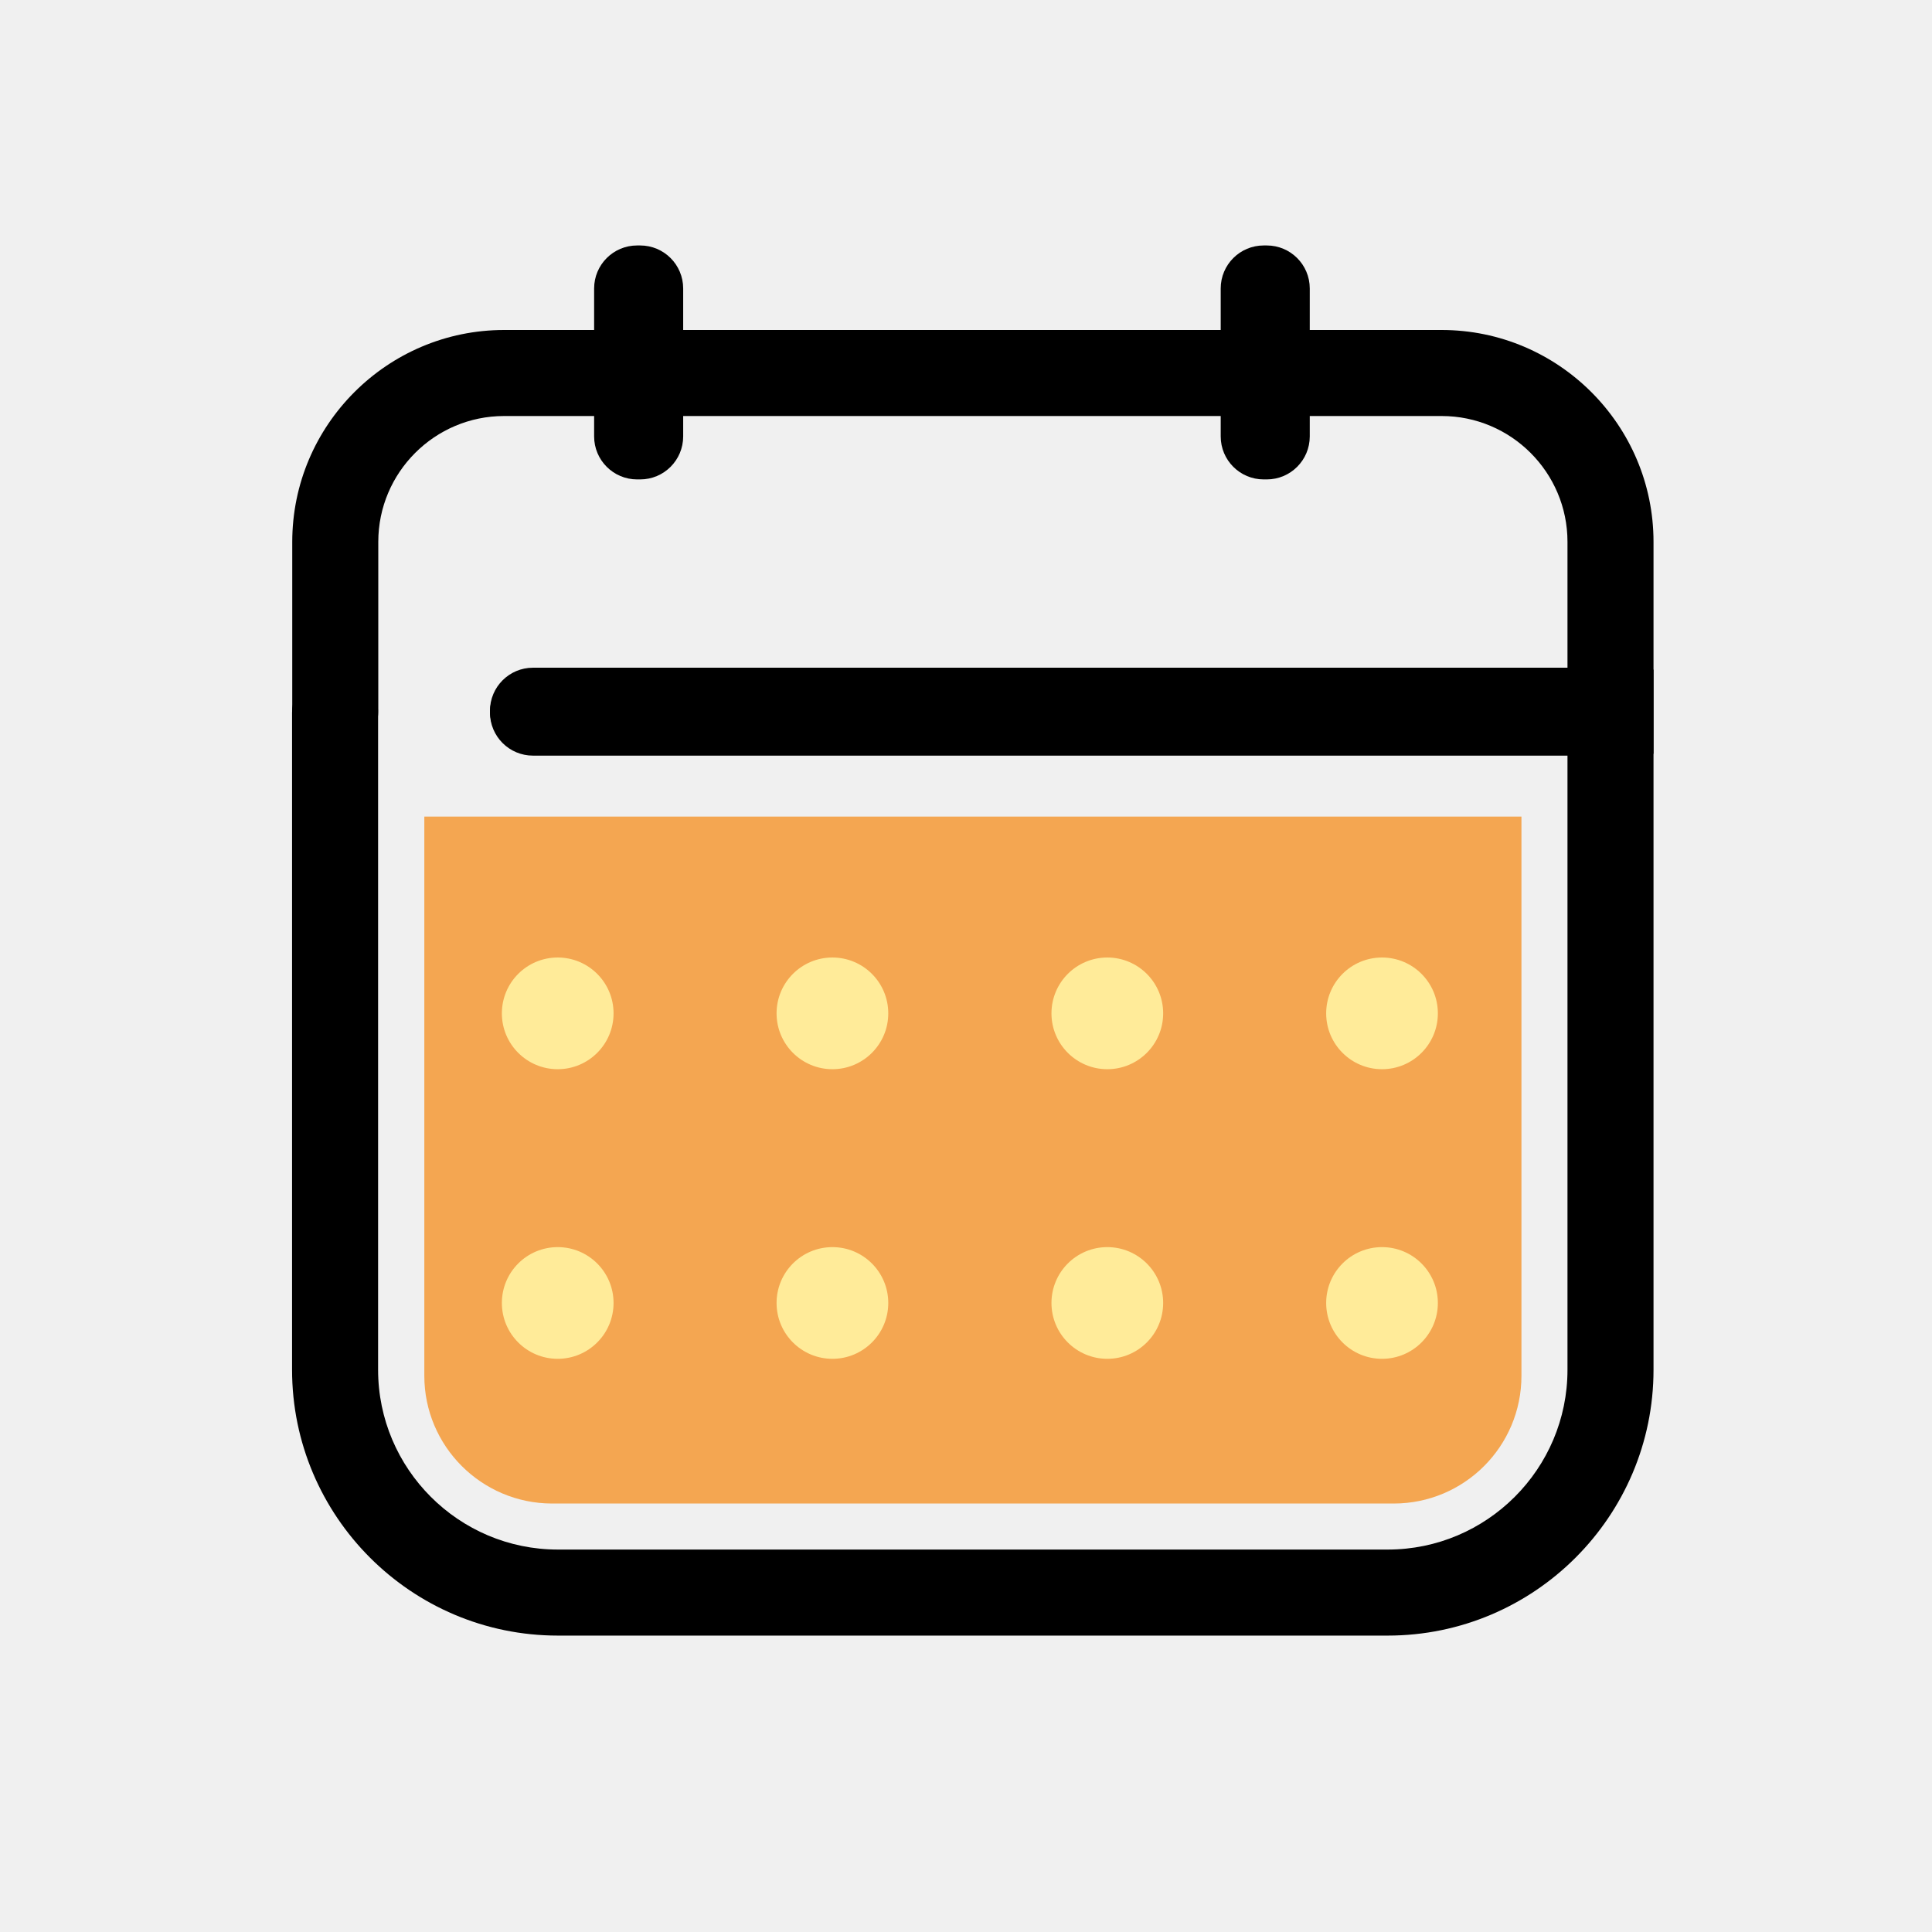
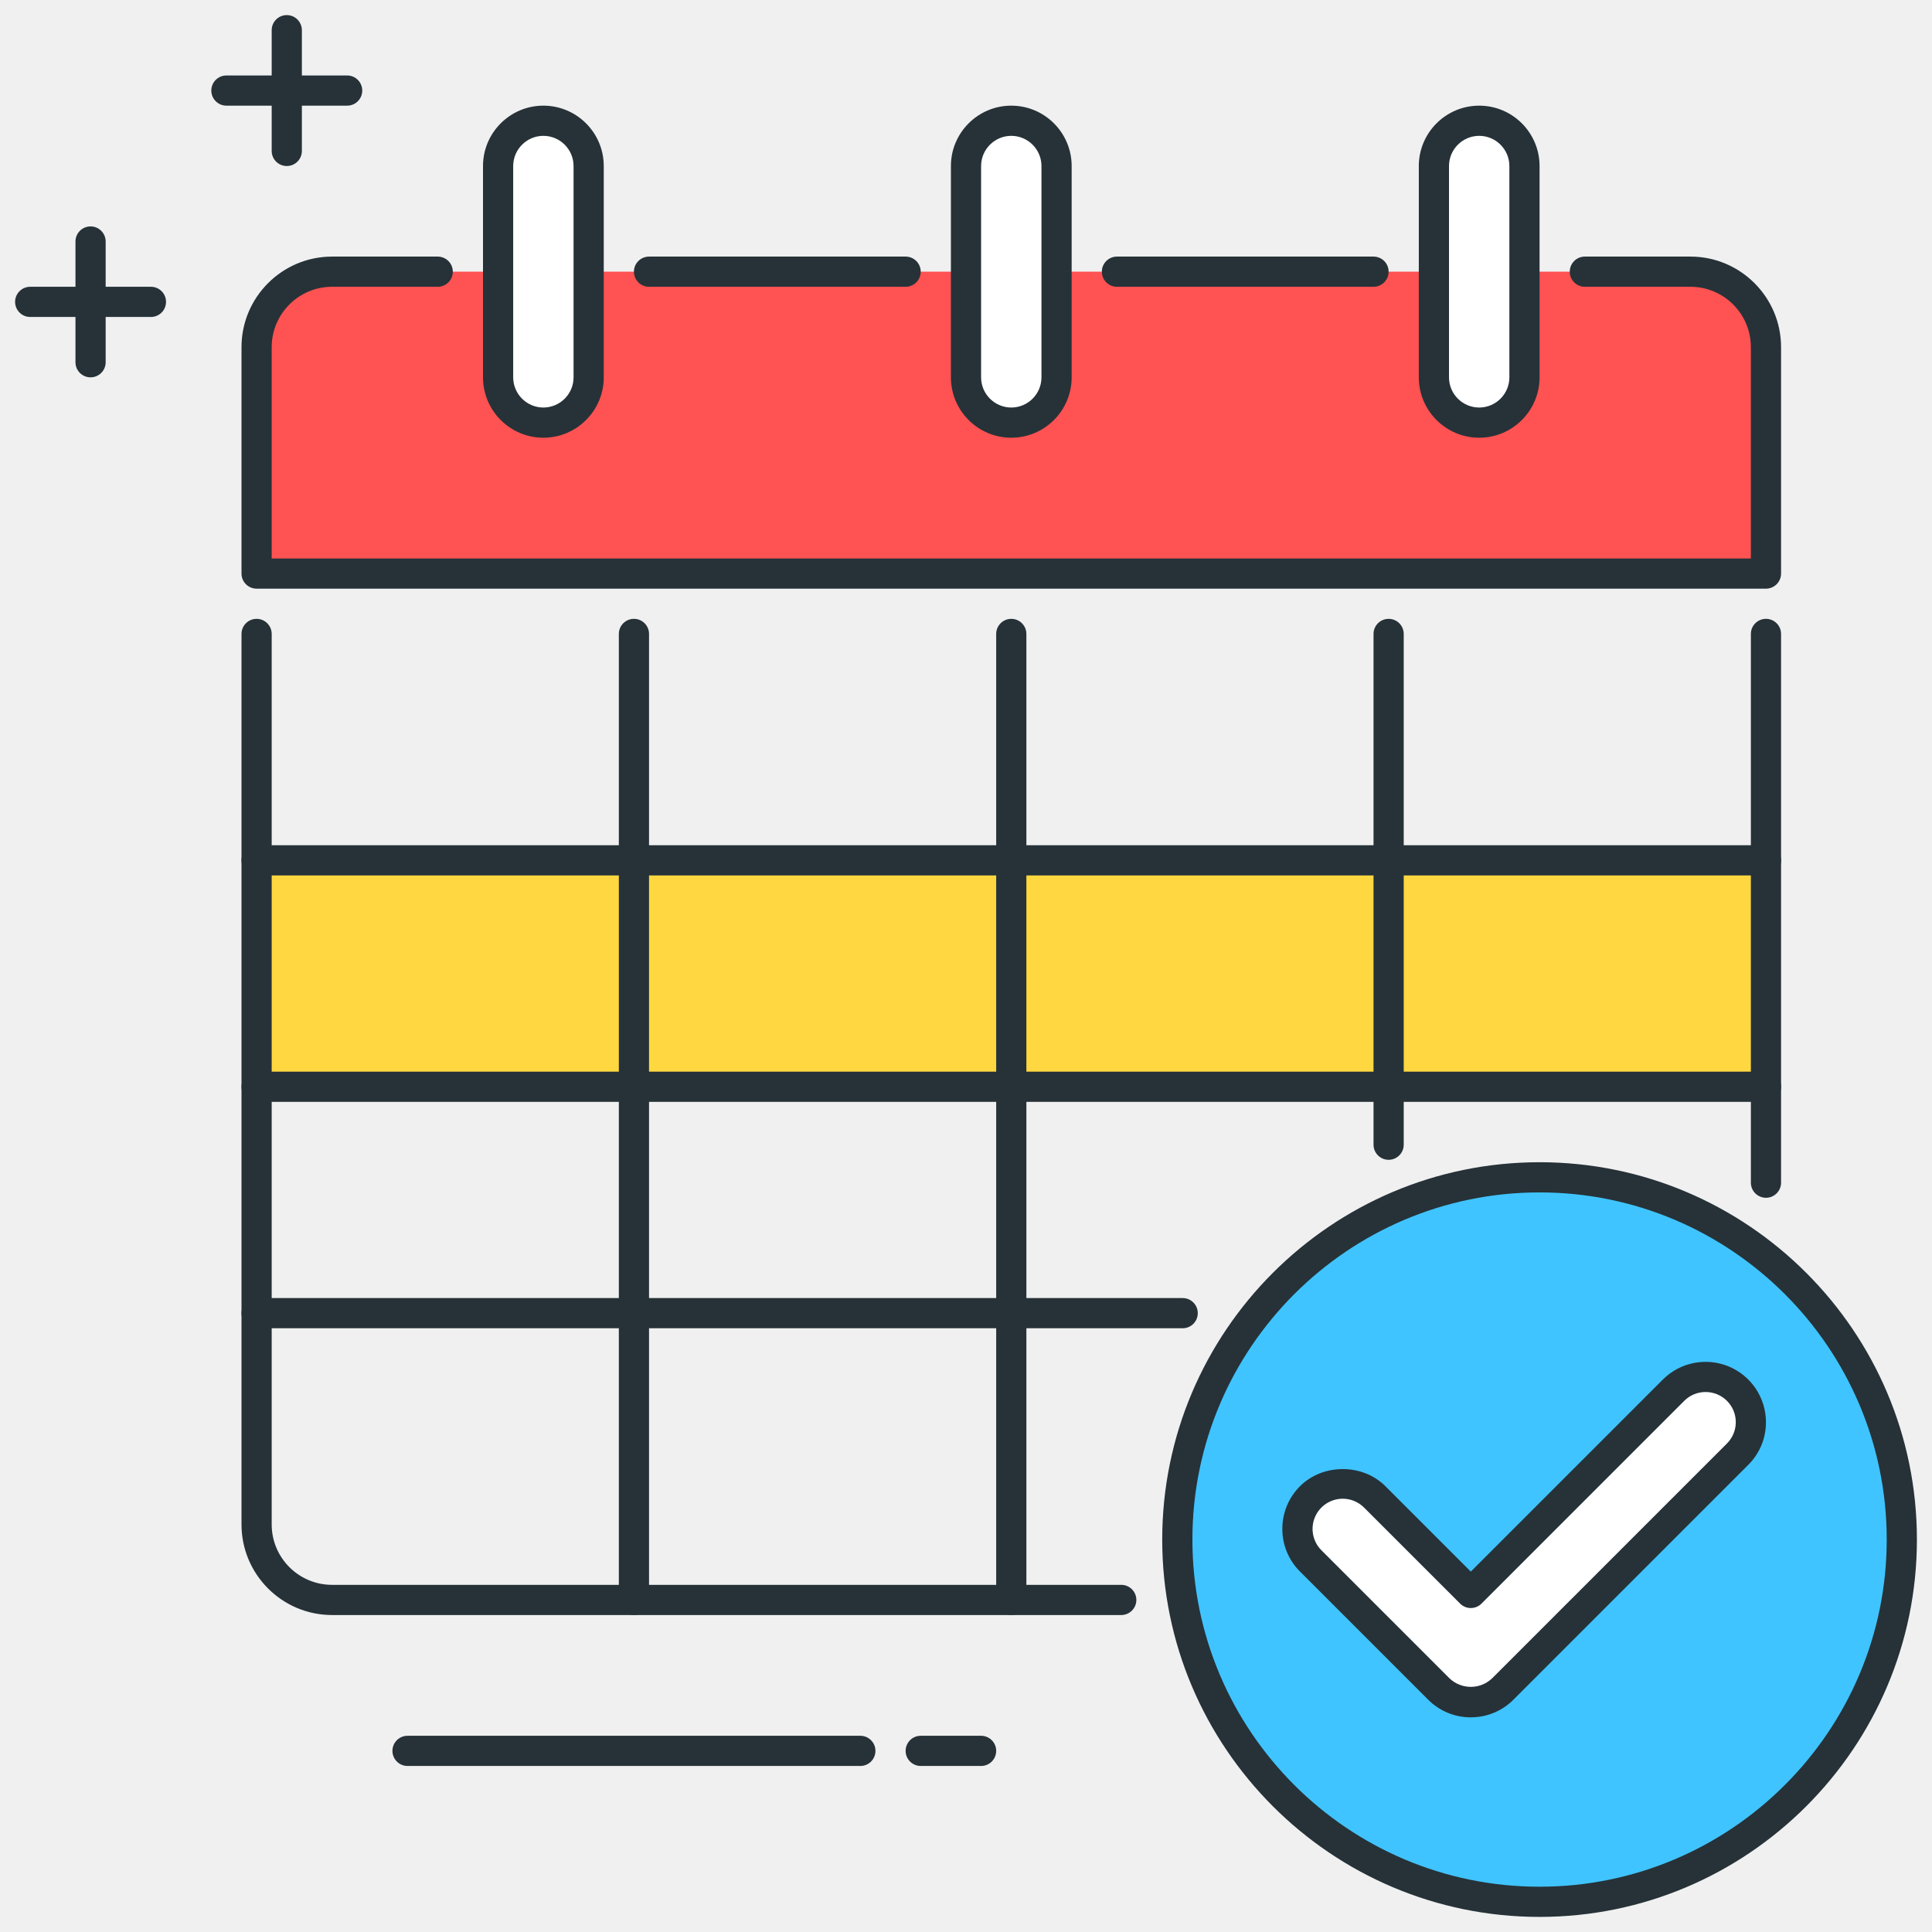
- <svg xmlns="http://www.w3.org/2000/svg" t="1642127756207" class="icon" viewBox="0 0 1024 1024" version="1.1" p-id="24261" data-spm-anchor-id="a313x.7781069.0.i16" width="200" height="200">
+ <svg xmlns="http://www.w3.org/2000/svg" t="1642321817470" class="icon" viewBox="0 0 1024 1024" version="1.1" p-id="10411" width="200" height="200">
  <defs>
    <style type="text/css" />
  </defs>
-   <path d="M735.5 866.9H295.7c-77.7 0-140.9-63.2-140.9-140.9V377.7c0-12.6 10.2-22.8 22.8-22.8s22.8 10.2 22.8 22.8V726c0 52.5 42.7 95.3 95.3 95.3h439.8c52.5 0 95.3-42.7 95.3-95.3V400.5H282.5c-12.6 0-22.8-10.2-22.8-22.8s10.2-22.8 22.8-22.8h593.9V726c0 77.7-63.2 140.9-140.9 140.9z" p-id="24262" />
-   <path d="M224.9 729.2V432.8h581.5v296.4c0 37.4-30.3 67.7-67.7 67.7H292.5c-37.3-0.1-67.6-30.4-67.6-67.7z" fill="#F4A651" p-id="24263" data-spm-anchor-id="a313x.7781069.0.i18" class="selected" />
-   <path d="M876.4 399.5H282.5c-12.6 0-22.8-10.2-22.8-22.8s10.2-22.8 22.8-22.8h548.3v-66.7c0-36.8-29.9-66.7-66.7-66.7H267.2c-36.8 0-66.7 29.9-66.7 66.7v89.5c0 12.6-10.2 22.8-22.8 22.8s-22.8-10.2-22.8-22.8v-89.5c0-61.9 50.4-112.3 112.3-112.3h496.9c61.9 0 112.3 50.4 112.3 112.3v112.3z" p-id="24264" data-spm-anchor-id="a313x.7781069.0.i17" class="selected" />
-   <path d="M295.6 537.1m-29.6 0a29.6 29.6 0 1 0 59.2 0 29.6 29.6 0 1 0-59.2 0Z" fill="#FFEB99" p-id="24265" />
-   <path d="M586.9 537.1m-29.6 0a29.6 29.6 0 1 0 59.2 0 29.6 29.6 0 1 0-59.2 0Z" fill="#FFEB99" p-id="24266" />
-   <path d="M441.2 537.1m-29.6 0a29.6 29.6 0 1 0 59.2 0 29.6 29.6 0 1 0-59.2 0Z" fill="#FFEB99" p-id="24267" />
-   <path d="M732.5 537.1m-29.6 0a29.6 29.6 0 1 0 59.2 0 29.6 29.6 0 1 0-59.2 0Z" fill="#FFEB99" p-id="24268" />
-   <path d="M295.6 690.6m-29.6 0a29.6 29.6 0 1 0 59.2 0 29.6 29.6 0 1 0-59.2 0Z" fill="#FFEB99" p-id="24269" />
-   <path d="M586.9 690.6m-29.6 0a29.6 29.6 0 1 0 59.2 0 29.6 29.6 0 1 0-59.2 0Z" fill="#FFEB99" p-id="24270" />
-   <path d="M441.2 690.6m-29.6 0a29.6 29.6 0 1 0 59.2 0 29.6 29.6 0 1 0-59.2 0Z" fill="#FFEB99" p-id="24271" />
-   <path d="M732.5 690.6m-29.6 0a29.6 29.6 0 1 0 59.2 0 29.6 29.6 0 1 0-59.2 0Z" fill="#FFEB99" p-id="24272" />
-   <path d="M339.3 254.1h-1.6c-12.6 0-22.8-10.2-22.8-22.8v-78.4c0-12.6 10.2-22.8 22.8-22.8h1.6c12.6 0 22.8 10.2 22.8 22.8v78.4c0 12.6-10.2 22.8-22.8 22.8zM671.4 254.1h-1.6c-12.6 0-22.8-10.2-22.8-22.8v-78.4c0-12.6 10.2-22.8 22.8-22.8h1.6c12.6 0 22.8 10.2 22.8 22.8v78.4c0 12.6-10.2 22.8-22.8 22.8z" p-id="24273" />
+   <path d="M232 144H176a40 40 0 0 0-40 40V304h800v-120A40 40 0 0 0 896 144h-56" fill="#FF5252" p-id="10412" />
+   <path d="M136 456h800V576h-800z" fill="#FFD740" p-id="10413" />
+   <path d="M288 224a24 24 0 0 1-24-24v-112a24 24 0 0 1 48 0v112A24 24 0 0 1 288 224z" fill="#FFFFFF" p-id="10414" />
+   <path d="M288 232c-17.648 0-32-14.352-32-32v-112c0-17.648 14.352-32 32-32s32 14.352 32 32v112c0 17.648-14.352 32-32 32z m0-160c-8.816 0-16 7.184-16 16v112c0 8.816 7.184 16 16 16s16-7.184 16-16v-112c0-8.816-7.184-16-16-16z" fill="#263238" p-id="10415" />
+   <path d="M536 224a24 24 0 0 1-24-24v-112a24 24 0 0 1 48 0v112a24 24 0 0 1-24 24z" fill="#FFFFFF" p-id="10416" />
+   <path d="M536 232c-17.648 0-32-14.352-32-32v-112c0-17.648 14.352-32 32-32s32 14.352 32 32v112c0 17.648-14.352 32-32 32z m0-160c-8.816 0-16 7.184-16 16v112c0 8.816 7.184 16 16 16s16-7.184 16-16v-112c0-8.816-7.184-16-16-16z" fill="#263238" p-id="10417" />
+   <path d="M784 224a24 24 0 0 1-24-24v-112a24 24 0 0 1 48 0v112A24 24 0 0 1 784 224z" fill="#FFFFFF" p-id="10418" />
+   <path d="M784 232c-17.648 0-32-14.352-32-32v-112c0-17.648 14.352-32 32-32s32 14.352 32 32v112c0 17.648-14.352 32-32 32z m0-160c-8.816 0-16 7.184-16 16v112c0 8.816 7.184 16 16 16s16-7.184 16-16v-112c0-8.816-7.184-16-16-16zM480 152h-136a8 8 0 0 1 0-16H480a8 8 0 0 1 0 16zM728 152H592a8 8 0 0 1 0-16h136a8 8 0 0 1 0 16z" fill="#263238" p-id="10419" />
+   <path d="M936 312h-800A8 8 0 0 1 128 304v-120c0-26.464 21.536-48 48-48h56a8 8 0 0 1 0 16H176c-17.648 0-32 14.352-32 32v112h784v-112c0-17.648-14.352-32-32-32h-56a8 8 0 0 1 0-16H896c26.464 0 48 21.536 48 48V304a8 8 0 0 1-8 8z" fill="#263238" p-id="10420" />
+   <path d="M816 816m-192 0a192 192 0 1 0 384 0 192 192 0 1 0-384 0Z" fill="#40C4FF" p-id="10421" />
+   <path d="M816 1016c-110.288 0-200-89.712-200-200S705.712 616 816 616 1016 705.712 1016 816 926.288 1016 816 1016z m0-384c-101.456 0-184 82.544-184 184S714.544 1000 816 1000 1000 917.456 1000 816 917.456 632 816 632zM594.288 856H176c-26.464 0-48-21.536-48-48V336a8 8 0 0 1 16 0v472c0 17.648 14.352 32 32 32h418.288a8 8 0 0 1 0 16z" fill="#263238" p-id="10422" />
+   <path d="M779.552 902.224c-6.144 0-12.288-2.336-16.976-7.024l-67.888-67.888a24 24 0 1 1 33.936-33.936l50.912 50.912 107.472-107.472a24 24 0 1 1 33.936 33.936l-124.448 124.448a23.792 23.792 0 0 1-16.944 7.024z" fill="#FFFFFF" p-id="10423" />
+   <path d="M779.552 910.224a31.776 31.776 0 0 1-22.624-9.376l-67.888-67.888a31.728 31.728 0 0 1-9.376-22.624c0-8.544 3.328-16.576 9.376-22.624 12.096-12.096 33.152-12.096 45.248 0l45.264 45.264 101.824-101.824a32.016 32.016 0 0 1 54.624 22.624c0 8.544-3.328 16.592-9.376 22.624l-124.448 124.448c-6.048 6.048-14.08 9.376-22.624 9.376z m-67.888-115.872a16 16 0 0 0-11.312 27.296l67.888 67.888a16.368 16.368 0 0 0 22.624 0l124.448-124.448c3.024-3.024 4.688-7.04 4.688-11.312s-1.664-8.288-4.688-11.312a16.032 16.032 0 0 0-22.624 0l-107.472 107.488a8 8 0 0 1-11.312 0l-50.928-50.912a15.952 15.952 0 0 0-11.312-4.688zM336 856a8 8 0 0 1-8-8V336a8 8 0 0 1 16 0v512a8 8 0 0 1-8 8zM536 856a8 8 0 0 1-8-8V336a8 8 0 0 1 16 0v512a8 8 0 0 1-8 8zM736 614.72a8 8 0 0 1-8-8V336a8 8 0 0 1 16 0v270.72a8 8 0 0 1-8 8zM936 634.848a8 8 0 0 1-8-8V336a8 8 0 0 1 16 0v290.848a8 8 0 0 1-8 8z" fill="#263238" p-id="10424" />
+   <path d="M936 464h-800a8 8 0 0 1 0-16h800a8 8 0 0 1 0 16zM936 584h-800a8 8 0 0 1 0-16h800a8 8 0 0 1 0 16zM626.848 704H136a8 8 0 0 1 0-16h490.848a8 8 0 0 1 0 16zM80 168H16a8 8 0 0 1 0-16h64a8 8 0 0 1 0 16z" fill="#263238" p-id="10425" />
+   <path d="M184 56h-64a8 8 0 0 1 0-16h64a8 8 0 0 1 0 16z" fill="#263238" p-id="10426" />
+   <path d="M152 88A8 8 0 0 1 144 80V16a8 8 0 0 1 16 0v64a8 8 0 0 1-8 8z" fill="#263238" p-id="10427" />
+   <path d="M48 200a8 8 0 0 1-8-8V128a8 8 0 0 1 16 0v64a8 8 0 0 1-8 8z" fill="#263238" p-id="10428" />
+   <path d="M520 936h-32a8 8 0 0 1 0-16h32a8 8 0 0 1 0 16z" fill="#263238" p-id="10429" />
+   <path d="M456 936h-240a8 8 0 0 1 0-16h240a8 8 0 0 1 0 16z" fill="#263238" p-id="10430" />
</svg>
